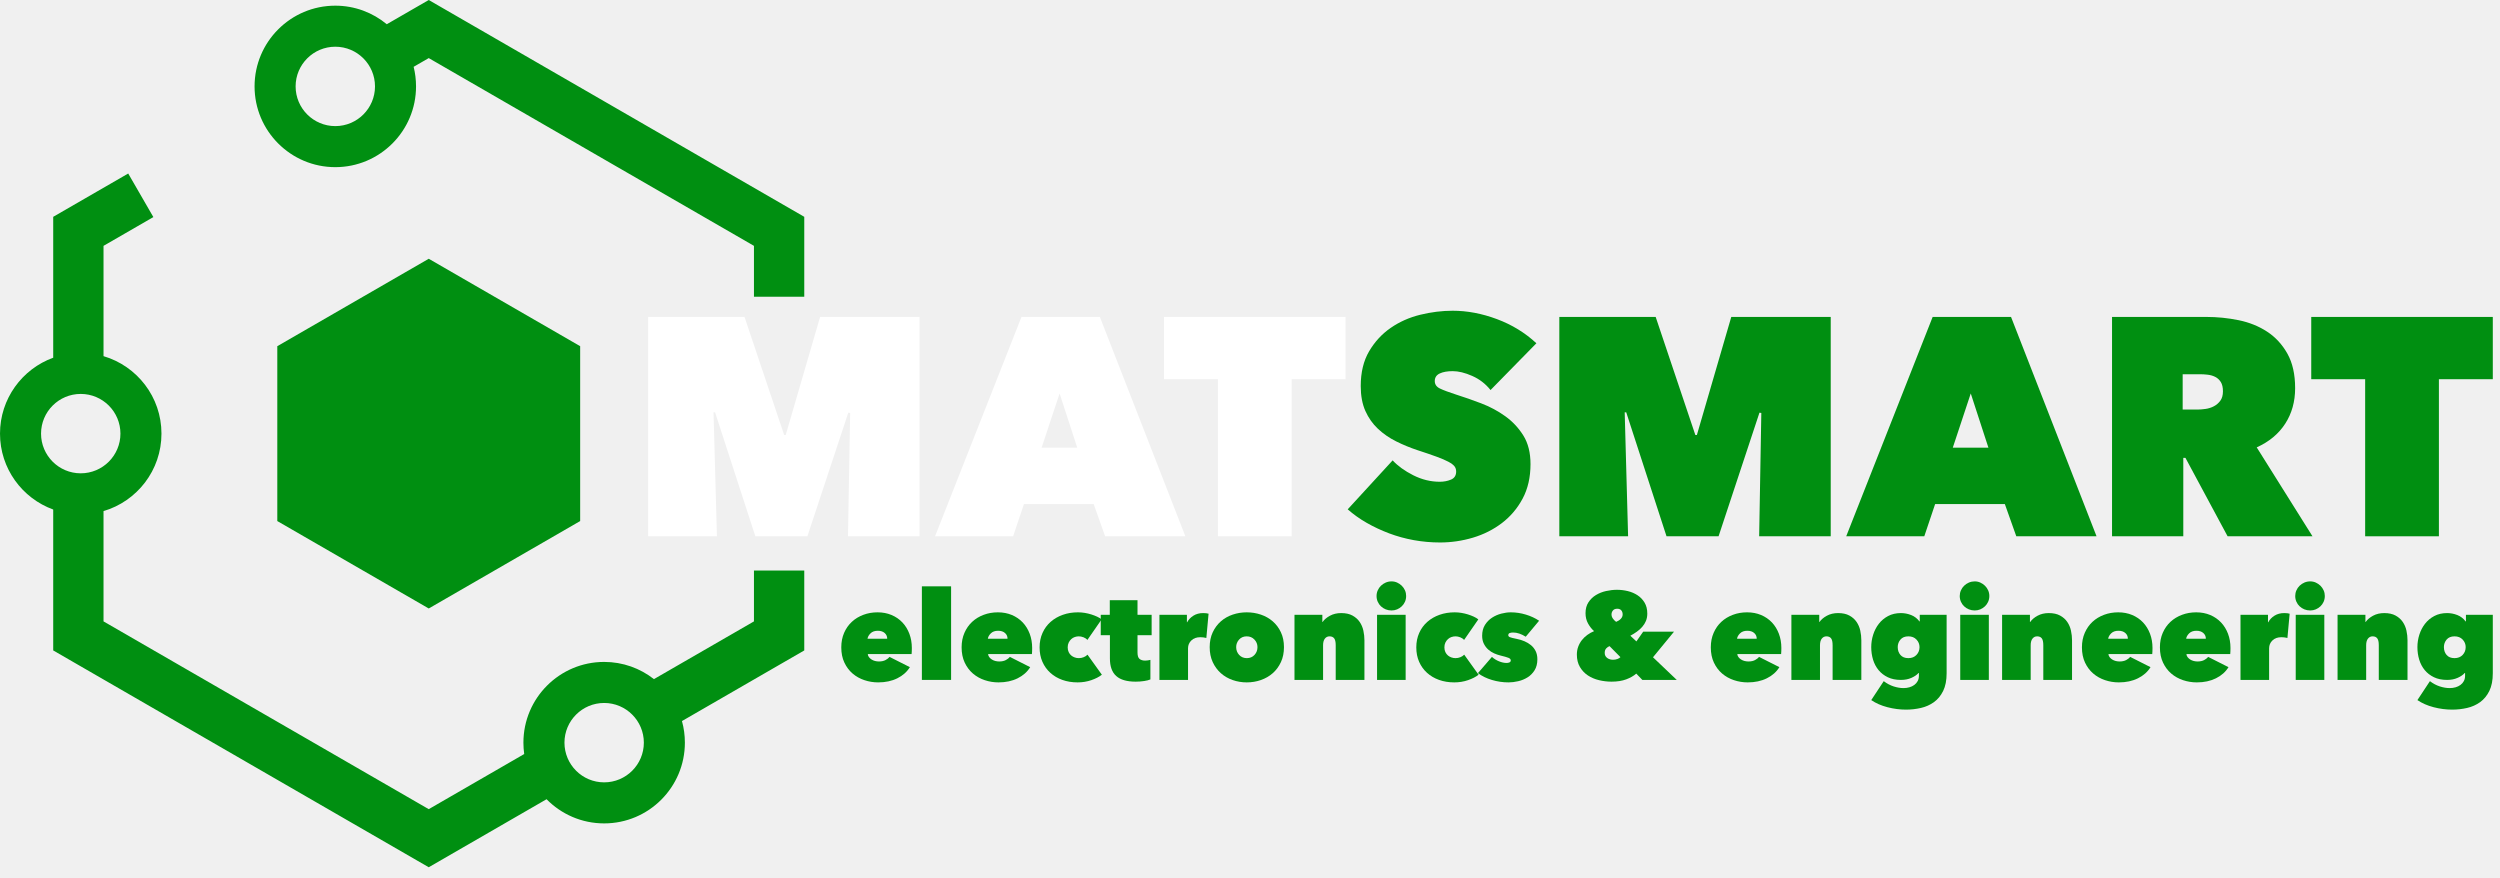
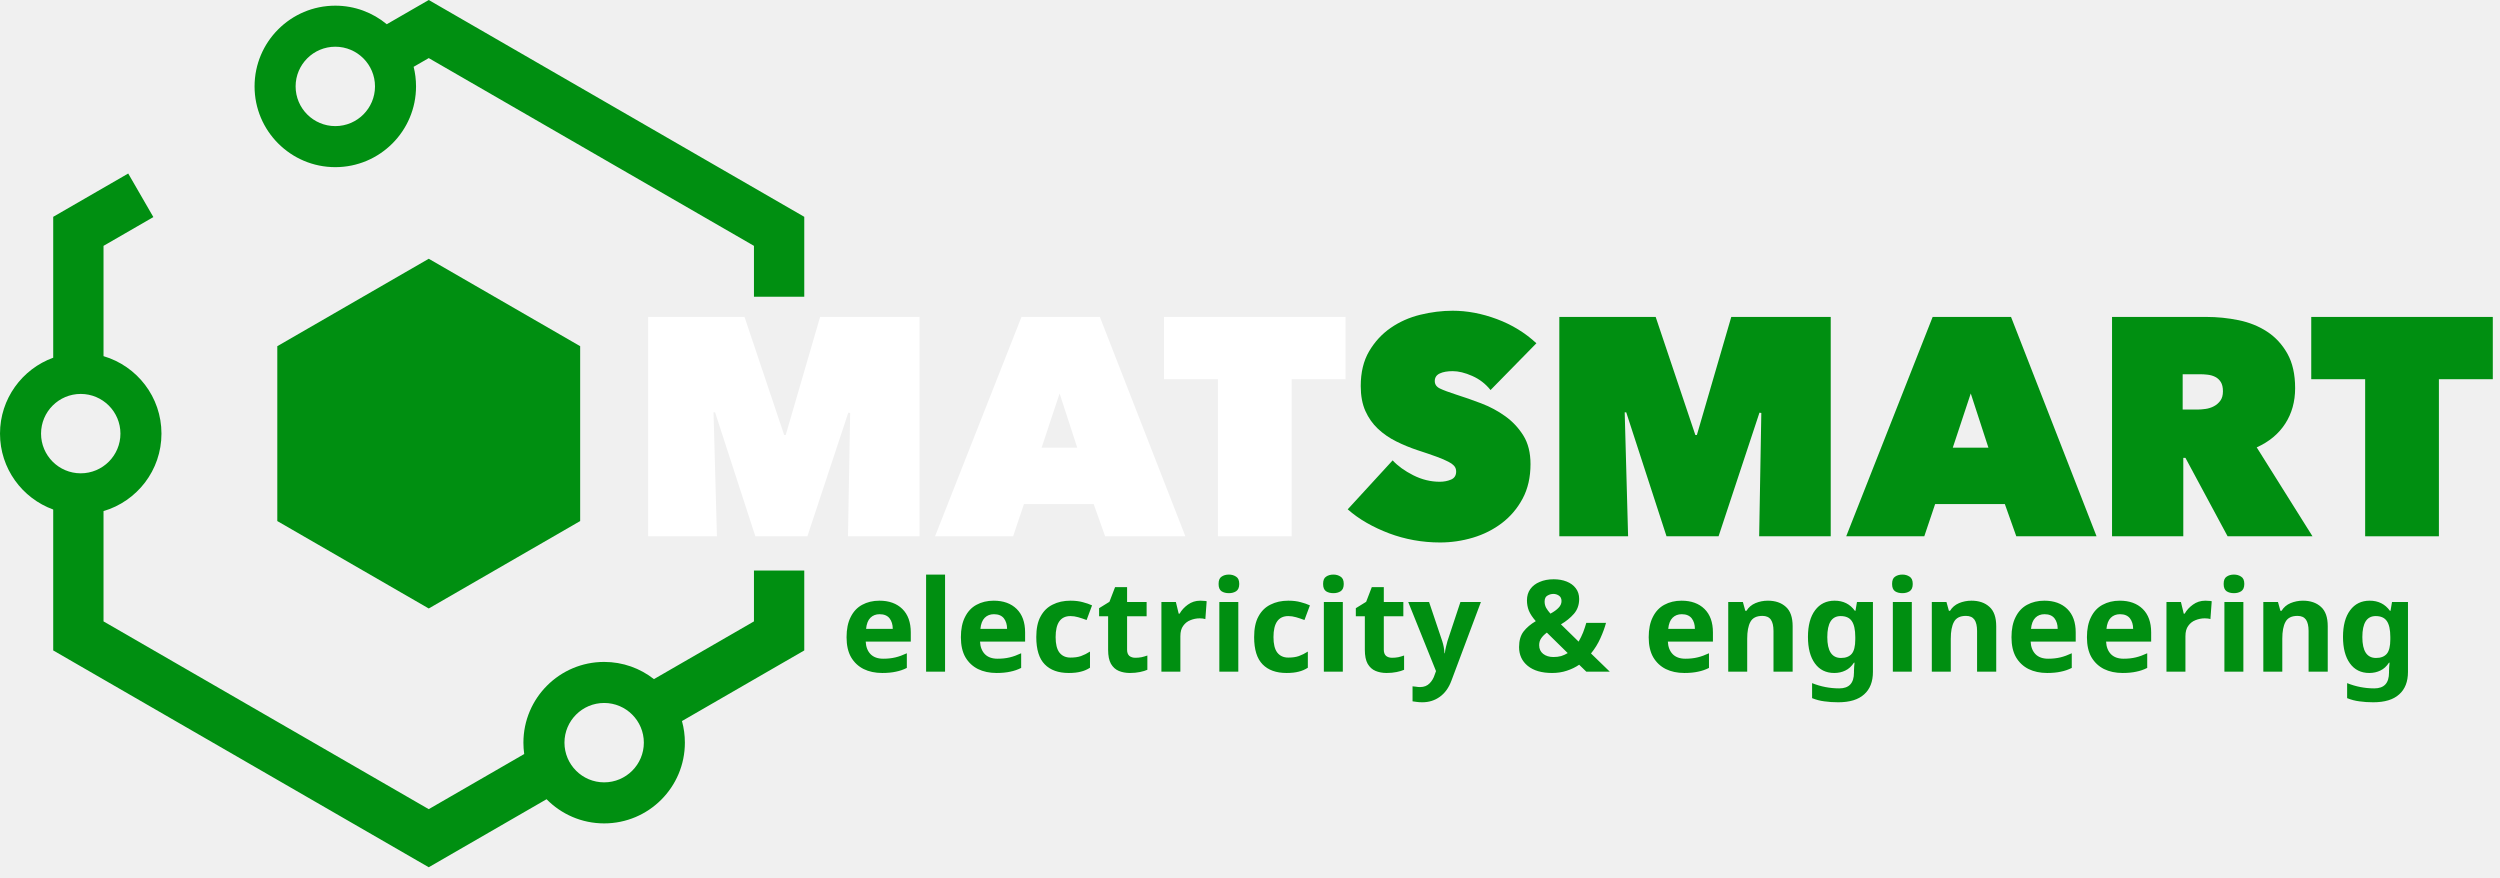
<svg xmlns="http://www.w3.org/2000/svg" width="100%" height="100%" viewBox="0 0 208 73" version="1.1" xml:space="preserve" style="fill-rule:evenodd;clip-rule:evenodd;stroke-linejoin:round;stroke-miterlimit:2;">
+   <text x="69.949px" y="55.883px" style="font-family:'AvenirNext-Heavy', 'Avenir Next', sans-serif;font-weight:900;font-size:10.617px;fill:#008f11;">electricity &amp; engineering</text>
  <g>
-     <path d="M73.816,53.14c-0,-0.193 -0.071,-0.351 -0.211,-0.474c-0.141,-0.124 -0.332,-0.186 -0.572,-0.186c-0.261,0 -0.464,0.073 -0.608,0.217c-0.144,0.144 -0.226,0.292 -0.247,0.443l1.638,-0Zm2.049,0.772c0,0.089 -0.001,0.18 -0.005,0.273c-0.003,0.093 -0.008,0.17 -0.015,0.232l-3.646,-0c0.007,0.096 0.039,0.182 0.098,0.257c0.058,0.076 0.13,0.141 0.216,0.196c0.086,0.055 0.182,0.096 0.288,0.124c0.107,0.027 0.215,0.041 0.325,0.041c0.219,-0 0.403,-0.04 0.551,-0.119c0.147,-0.079 0.259,-0.166 0.334,-0.262l1.69,0.854c-0.241,0.392 -0.589,0.701 -1.046,0.927c-0.456,0.227 -0.987,0.34 -1.591,0.34c-0.392,0 -0.773,-0.061 -1.143,-0.185c-0.371,-0.124 -0.699,-0.307 -0.984,-0.551c-0.285,-0.244 -0.513,-0.548 -0.685,-0.912c-0.172,-0.364 -0.257,-0.786 -0.257,-1.266c-0,-0.447 0.079,-0.85 0.236,-1.211c0.158,-0.36 0.373,-0.666 0.644,-0.916c0.271,-0.251 0.591,-0.445 0.958,-0.582c0.367,-0.138 0.76,-0.206 1.179,-0.206c0.426,-0 0.814,0.074 1.164,0.221c0.35,0.148 0.651,0.354 0.901,0.618c0.251,0.265 0.445,0.579 0.582,0.943c0.138,0.364 0.206,0.758 0.206,1.184Z" style="fill:#008f11;fill-rule:nonzero;" />
-     <rect x="76.7" y="48.783" width="2.431" height="7.786" style="fill:#008f11;fill-rule:nonzero;" />
-     <path d="M83.827,53.14c-0,-0.193 -0.07,-0.351 -0.211,-0.474c-0.141,-0.124 -0.332,-0.186 -0.572,-0.186c-0.261,0 -0.463,0.073 -0.608,0.217c-0.144,0.144 -0.226,0.292 -0.247,0.443l1.638,-0Zm2.049,0.772c0,0.089 -0.001,0.18 -0.005,0.273c-0.003,0.093 -0.008,0.17 -0.015,0.232l-3.646,-0c0.007,0.096 0.039,0.182 0.098,0.257c0.058,0.076 0.13,0.141 0.216,0.196c0.086,0.055 0.182,0.096 0.288,0.124c0.107,0.027 0.215,0.041 0.325,0.041c0.22,-0 0.403,-0.04 0.551,-0.119c0.147,-0.079 0.259,-0.166 0.335,-0.262l1.689,0.854c-0.241,0.392 -0.589,0.701 -1.046,0.927c-0.456,0.227 -0.987,0.34 -1.591,0.34c-0.391,0 -0.772,-0.061 -1.143,-0.185c-0.371,-0.124 -0.699,-0.307 -0.984,-0.551c-0.285,-0.244 -0.513,-0.548 -0.685,-0.912c-0.171,-0.364 -0.257,-0.786 -0.257,-1.266c-0,-0.447 0.079,-0.85 0.237,-1.211c0.158,-0.36 0.372,-0.666 0.643,-0.916c0.272,-0.251 0.591,-0.445 0.958,-0.582c0.368,-0.138 0.761,-0.206 1.18,-0.206c0.425,-0 0.813,0.074 1.163,0.221c0.351,0.148 0.651,0.354 0.902,0.618c0.25,0.265 0.444,0.579 0.582,0.943c0.137,0.364 0.205,0.758 0.205,1.184Z" style="fill:#008f11;fill-rule:nonzero;" />
-     <path d="M89.656,56.775c-0.46,0 -0.882,-0.068 -1.266,-0.206c-0.385,-0.137 -0.718,-0.333 -0.999,-0.587c-0.282,-0.254 -0.502,-0.559 -0.66,-0.916c-0.158,-0.357 -0.237,-0.759 -0.237,-1.205c0,-0.44 0.081,-0.84 0.243,-1.2c0.161,-0.361 0.386,-0.668 0.674,-0.922c0.289,-0.254 0.627,-0.45 1.015,-0.587c0.388,-0.138 0.808,-0.206 1.261,-0.206c0.186,-0 0.373,0.015 0.562,0.046c0.188,0.031 0.37,0.074 0.546,0.129c0.175,0.055 0.336,0.117 0.484,0.185c0.147,0.069 0.273,0.144 0.376,0.227l-1.185,1.71c-0.082,-0.097 -0.19,-0.17 -0.324,-0.222c-0.134,-0.051 -0.263,-0.077 -0.387,-0.077c-0.116,-0 -0.23,0.019 -0.339,0.057c-0.11,0.037 -0.208,0.096 -0.294,0.175c-0.086,0.079 -0.156,0.175 -0.211,0.288c-0.055,0.113 -0.083,0.246 -0.083,0.397c0,0.151 0.028,0.283 0.083,0.396c0.055,0.113 0.125,0.206 0.211,0.278c0.086,0.072 0.184,0.127 0.294,0.165c0.109,0.038 0.223,0.057 0.339,0.057c0.138,-0 0.272,-0.026 0.402,-0.078c0.131,-0.051 0.237,-0.122 0.319,-0.211l1.195,1.669c-0.226,0.178 -0.52,0.329 -0.88,0.453c-0.361,0.124 -0.74,0.185 -1.139,0.185Z" style="fill:#008f11;fill-rule:nonzero;" />
-     <path d="M94.487,56.714c-0.728,-0 -1.267,-0.157 -1.617,-0.469c-0.35,-0.313 -0.525,-0.798 -0.525,-1.457l-0,-1.937l-0.763,0l0,-1.699l0.752,-0l0,-1.216l2.307,0l0,1.216l1.175,-0l-0,1.699l-1.175,0l0,1.442c0,0.261 0.057,0.438 0.17,0.531c0.114,0.092 0.27,0.139 0.469,0.139c0.076,-0 0.154,-0.007 0.237,-0.021c0.082,-0.014 0.148,-0.027 0.196,-0.041l-0,1.627c-0.124,0.055 -0.297,0.1 -0.521,0.134c-0.223,0.034 -0.458,0.052 -0.705,0.052Z" style="fill:#008f11;fill-rule:nonzero;" />
-     <path d="M96.464,51.152l2.287,-0l-0,0.618l0.021,-0c0.116,-0.22 0.29,-0.402 0.52,-0.546c0.23,-0.144 0.499,-0.216 0.808,-0.216c0.186,-0 0.337,0.017 0.453,0.051l-0.185,2.019c-0.076,-0.021 -0.16,-0.036 -0.252,-0.047c-0.093,-0.01 -0.177,-0.015 -0.253,-0.015c-0.309,-0 -0.556,0.089 -0.741,0.268c-0.186,0.178 -0.278,0.398 -0.278,0.659l-0,2.626l-2.38,0l0,-5.417Z" style="fill:#008f11;fill-rule:nonzero;" />
-     <path d="M106.826,53.84c-0,0.467 -0.084,0.882 -0.253,1.246c-0.168,0.364 -0.394,0.671 -0.679,0.922c-0.285,0.251 -0.615,0.441 -0.989,0.572c-0.374,0.13 -0.767,0.195 -1.179,0.195c-0.405,0 -0.795,-0.065 -1.169,-0.195c-0.375,-0.131 -0.702,-0.321 -0.984,-0.572c-0.281,-0.251 -0.506,-0.558 -0.675,-0.922c-0.168,-0.364 -0.252,-0.779 -0.252,-1.246c0,-0.46 0.084,-0.87 0.252,-1.231c0.169,-0.36 0.394,-0.664 0.675,-0.911c0.282,-0.248 0.609,-0.435 0.984,-0.562c0.374,-0.127 0.764,-0.19 1.169,-0.19c0.412,-0 0.805,0.063 1.179,0.19c0.374,0.127 0.704,0.314 0.989,0.562c0.285,0.247 0.511,0.551 0.679,0.911c0.169,0.361 0.253,0.771 0.253,1.231Zm-3.1,-0.896c-0.261,-0 -0.472,0.089 -0.634,0.268c-0.161,0.178 -0.242,0.388 -0.242,0.628c0,0.254 0.083,0.47 0.247,0.649c0.165,0.178 0.378,0.268 0.639,0.268c0.261,-0 0.474,-0.09 0.639,-0.268c0.164,-0.179 0.247,-0.395 0.247,-0.649c-0,-0.24 -0.084,-0.45 -0.253,-0.628c-0.168,-0.179 -0.382,-0.268 -0.643,-0.268Z" style="fill:#008f11;fill-rule:nonzero;" />
-     <path d="M107.701,51.152l2.318,-0l-0,0.597l0.02,0c0.138,-0.199 0.342,-0.372 0.613,-0.52c0.271,-0.148 0.582,-0.221 0.932,-0.221c0.378,-0 0.692,0.068 0.943,0.206c0.25,0.137 0.449,0.314 0.597,0.53c0.148,0.216 0.251,0.458 0.309,0.726c0.058,0.268 0.088,0.536 0.088,0.803l-0,3.296l-2.39,0l0,-2.884c0,-0.274 -0.043,-0.466 -0.129,-0.576c-0.086,-0.11 -0.214,-0.165 -0.386,-0.165c-0.158,-0 -0.287,0.063 -0.386,0.19c-0.1,0.127 -0.15,0.311 -0.15,0.551l0,2.884l-2.379,0l0,-5.417Z" style="fill:#008f11;fill-rule:nonzero;" />
-     <path d="M114.571,51.152l2.379,-0l0,5.417l-2.379,0l0,-5.417Zm-0.041,-1.566c-0,-0.165 0.032,-0.321 0.098,-0.468c0.065,-0.148 0.154,-0.277 0.268,-0.387c0.113,-0.109 0.245,-0.197 0.396,-0.262c0.151,-0.065 0.312,-0.098 0.484,-0.098c0.165,-0 0.319,0.033 0.464,0.098c0.144,0.065 0.273,0.153 0.386,0.262c0.113,0.11 0.202,0.239 0.268,0.387c0.065,0.147 0.097,0.303 0.097,0.468c0,0.172 -0.032,0.332 -0.097,0.479c-0.066,0.148 -0.155,0.275 -0.268,0.381c-0.113,0.107 -0.242,0.191 -0.386,0.253c-0.145,0.061 -0.299,0.092 -0.464,0.092c-0.172,0 -0.333,-0.031 -0.484,-0.092c-0.151,-0.062 -0.283,-0.146 -0.396,-0.253c-0.114,-0.106 -0.203,-0.233 -0.268,-0.381c-0.066,-0.147 -0.098,-0.307 -0.098,-0.479Z" style="fill:#008f11;fill-rule:nonzero;" />
-     <path d="M120.998,56.775c-0.46,0 -0.882,-0.068 -1.267,-0.206c-0.384,-0.137 -0.717,-0.333 -0.999,-0.587c-0.281,-0.254 -0.501,-0.559 -0.659,-0.916c-0.158,-0.357 -0.237,-0.759 -0.237,-1.205c0,-0.44 0.081,-0.84 0.242,-1.2c0.161,-0.361 0.386,-0.668 0.675,-0.922c0.288,-0.254 0.626,-0.45 1.014,-0.587c0.388,-0.138 0.809,-0.206 1.262,-0.206c0.185,-0 0.372,0.015 0.561,0.046c0.189,0.031 0.371,0.074 0.546,0.129c0.175,0.055 0.337,0.117 0.484,0.185c0.148,0.069 0.273,0.144 0.376,0.227l-1.184,1.71c-0.083,-0.097 -0.191,-0.17 -0.325,-0.222c-0.134,-0.051 -0.262,-0.077 -0.386,-0.077c-0.117,-0 -0.23,0.019 -0.34,0.057c-0.11,0.037 -0.208,0.096 -0.293,0.175c-0.086,0.079 -0.157,0.175 -0.212,0.288c-0.055,0.113 -0.082,0.246 -0.082,0.397c0,0.151 0.027,0.283 0.082,0.396c0.055,0.113 0.126,0.206 0.212,0.278c0.085,0.072 0.183,0.127 0.293,0.165c0.11,0.038 0.223,0.057 0.34,0.057c0.137,-0 0.271,-0.026 0.402,-0.078c0.13,-0.051 0.237,-0.122 0.319,-0.211l1.195,1.669c-0.227,0.178 -0.52,0.329 -0.881,0.453c-0.36,0.124 -0.74,0.185 -1.138,0.185Z" style="fill:#008f11;fill-rule:nonzero;" />
-     <path d="M127.909,54.849c-0,0.364 -0.077,0.67 -0.232,0.917c-0.154,0.247 -0.35,0.445 -0.587,0.592c-0.237,0.148 -0.496,0.254 -0.777,0.319c-0.282,0.066 -0.55,0.098 -0.804,0.098c-0.467,0 -0.925,-0.067 -1.375,-0.201c-0.45,-0.133 -0.839,-0.324 -1.169,-0.571l1.164,-1.349c0.165,0.151 0.359,0.273 0.582,0.365c0.223,0.093 0.438,0.139 0.644,0.139c0.082,0 0.159,-0.015 0.231,-0.046c0.073,-0.031 0.109,-0.088 0.109,-0.17c-0,-0.089 -0.064,-0.16 -0.191,-0.211c-0.127,-0.052 -0.348,-0.115 -0.664,-0.191c-0.172,-0.041 -0.347,-0.101 -0.526,-0.18c-0.178,-0.079 -0.341,-0.184 -0.489,-0.314c-0.147,-0.131 -0.269,-0.29 -0.365,-0.479c-0.097,-0.189 -0.145,-0.414 -0.145,-0.675c0,-0.35 0.078,-0.648 0.232,-0.896c0.155,-0.247 0.35,-0.448 0.587,-0.602c0.237,-0.155 0.495,-0.268 0.773,-0.34c0.278,-0.072 0.54,-0.108 0.788,-0.108c0.418,-0 0.834,0.062 1.246,0.185c0.412,0.124 0.783,0.295 1.112,0.515l-1.112,1.329c-0.172,-0.11 -0.347,-0.196 -0.525,-0.258c-0.179,-0.061 -0.354,-0.092 -0.526,-0.092c-0.116,-0 -0.213,0.015 -0.288,0.046c-0.076,0.031 -0.113,0.091 -0.113,0.18c-0,0.069 0.043,0.122 0.128,0.16c0.086,0.038 0.284,0.087 0.593,0.149c0.212,0.041 0.42,0.105 0.623,0.191c0.202,0.086 0.384,0.195 0.546,0.329c0.161,0.134 0.29,0.297 0.386,0.49c0.096,0.192 0.144,0.418 0.144,0.679Z" style="fill:#008f11;fill-rule:nonzero;" />
-     <path d="M136.138,56.044c-0.219,0.192 -0.499,0.352 -0.839,0.479c-0.34,0.127 -0.747,0.191 -1.221,0.191c-0.35,-0 -0.697,-0.042 -1.04,-0.124c-0.343,-0.082 -0.65,-0.213 -0.922,-0.391c-0.271,-0.179 -0.492,-0.412 -0.664,-0.701c-0.172,-0.288 -0.257,-0.635 -0.257,-1.04c-0,-0.234 0.037,-0.452 0.113,-0.654c0.075,-0.203 0.177,-0.385 0.304,-0.546c0.127,-0.161 0.278,-0.306 0.453,-0.433c0.175,-0.127 0.362,-0.231 0.561,-0.314c-0.199,-0.178 -0.367,-0.393 -0.504,-0.643c-0.138,-0.251 -0.206,-0.534 -0.206,-0.85c-0,-0.357 0.08,-0.659 0.242,-0.906c0.161,-0.248 0.369,-0.449 0.623,-0.603c0.254,-0.154 0.535,-0.266 0.844,-0.335c0.309,-0.068 0.611,-0.103 0.907,-0.103c0.302,0 0.602,0.036 0.901,0.108c0.299,0.073 0.568,0.188 0.808,0.345c0.241,0.158 0.436,0.363 0.587,0.613c0.151,0.251 0.227,0.555 0.227,0.912c0,0.226 -0.038,0.431 -0.113,0.613c-0.076,0.182 -0.179,0.346 -0.309,0.494c-0.131,0.148 -0.28,0.282 -0.448,0.402c-0.169,0.12 -0.349,0.231 -0.541,0.334l0.505,0.474l0.566,-0.813l2.565,-0l-1.751,2.132l1.977,1.884l-2.863,0l-0.505,-0.525Zm-1.586,-5.397c-0.158,0 -0.276,0.048 -0.355,0.144c-0.079,0.096 -0.119,0.206 -0.119,0.33c0,0.117 0.035,0.226 0.103,0.329c0.069,0.103 0.162,0.2 0.279,0.289c0.157,-0.062 0.288,-0.146 0.391,-0.252c0.103,-0.107 0.154,-0.229 0.154,-0.366c0,-0.137 -0.037,-0.251 -0.113,-0.34c-0.075,-0.089 -0.189,-0.134 -0.34,-0.134Zm-0.638,3.111c-0.096,0.034 -0.187,0.096 -0.273,0.185c-0.086,0.089 -0.129,0.216 -0.129,0.381c-0,0.103 0.021,0.189 0.062,0.258c0.041,0.068 0.096,0.127 0.165,0.175c0.068,0.048 0.144,0.082 0.226,0.103c0.083,0.02 0.161,0.031 0.237,0.031c0.13,-0 0.252,-0.021 0.366,-0.062c0.113,-0.041 0.197,-0.093 0.252,-0.155l-0.906,-0.916Z" style="fill:#008f11;fill-rule:nonzero;" />
-     <path d="M146.16,53.14c-0,-0.193 -0.071,-0.351 -0.211,-0.474c-0.141,-0.124 -0.332,-0.186 -0.572,-0.186c-0.261,0 -0.463,0.073 -0.608,0.217c-0.144,0.144 -0.226,0.292 -0.247,0.443l1.638,-0Zm2.049,0.772c0,0.089 -0.001,0.18 -0.005,0.273c-0.003,0.093 -0.008,0.17 -0.015,0.232l-3.646,-0c0.007,0.096 0.039,0.182 0.098,0.257c0.058,0.076 0.13,0.141 0.216,0.196c0.086,0.055 0.182,0.096 0.288,0.124c0.107,0.027 0.215,0.041 0.325,0.041c0.219,-0 0.403,-0.04 0.551,-0.119c0.147,-0.079 0.259,-0.166 0.335,-0.262l1.689,0.854c-0.241,0.392 -0.589,0.701 -1.046,0.927c-0.456,0.227 -0.987,0.34 -1.591,0.34c-0.391,0 -0.773,-0.061 -1.143,-0.185c-0.371,-0.124 -0.699,-0.307 -0.984,-0.551c-0.285,-0.244 -0.513,-0.548 -0.685,-0.912c-0.171,-0.364 -0.257,-0.786 -0.257,-1.266c-0,-0.447 0.079,-0.85 0.237,-1.211c0.157,-0.36 0.372,-0.666 0.643,-0.916c0.272,-0.251 0.591,-0.445 0.958,-0.582c0.367,-0.138 0.761,-0.206 1.179,-0.206c0.426,-0 0.814,0.074 1.164,0.221c0.35,0.148 0.651,0.354 0.902,0.618c0.25,0.265 0.444,0.579 0.581,0.943c0.138,0.364 0.206,0.758 0.206,1.184Z" style="fill:#008f11;fill-rule:nonzero;" />
-     <path d="M149.044,51.152l2.317,-0l0,0.597l0.021,0c0.137,-0.199 0.341,-0.372 0.613,-0.52c0.271,-0.148 0.581,-0.221 0.932,-0.221c0.377,-0 0.691,0.068 0.942,0.206c0.251,0.137 0.45,0.314 0.597,0.53c0.148,0.216 0.251,0.458 0.309,0.726c0.059,0.268 0.088,0.536 0.088,0.803l-0,3.296l-2.39,0l0,-2.884c0,-0.274 -0.042,-0.466 -0.128,-0.576c-0.086,-0.11 -0.215,-0.165 -0.387,-0.165c-0.157,-0 -0.286,0.063 -0.386,0.19c-0.099,0.127 -0.149,0.311 -0.149,0.551l-0,2.884l-2.379,0l-0,-5.417Z" style="fill:#008f11;fill-rule:nonzero;" />
-     <path d="M155.687,53.84c-0,-0.35 0.053,-0.694 0.16,-1.03c0.106,-0.336 0.262,-0.639 0.468,-0.906c0.206,-0.268 0.464,-0.484 0.773,-0.649c0.309,-0.165 0.666,-0.247 1.071,-0.247c0.288,-0 0.571,0.055 0.85,0.164c0.278,0.11 0.506,0.285 0.684,0.526l0.031,-0l0,-0.546l2.235,-0l0,4.861c0,0.591 -0.096,1.082 -0.288,1.473c-0.192,0.391 -0.448,0.702 -0.767,0.932c-0.32,0.23 -0.682,0.392 -1.087,0.484c-0.405,0.093 -0.817,0.139 -1.236,0.139c-0.515,0 -1.03,-0.067 -1.545,-0.201c-0.515,-0.133 -0.965,-0.331 -1.349,-0.592l1.04,-1.576c0.261,0.199 0.536,0.345 0.824,0.438c0.289,0.093 0.563,0.139 0.824,0.139c0.172,0 0.335,-0.022 0.489,-0.067c0.155,-0.044 0.29,-0.11 0.407,-0.196c0.117,-0.085 0.21,-0.192 0.278,-0.319c0.069,-0.127 0.103,-0.273 0.103,-0.438l0,-0.236l-0.031,-0c-0.13,0.151 -0.324,0.285 -0.582,0.401c-0.257,0.117 -0.551,0.175 -0.88,0.175c-0.419,0 -0.783,-0.073 -1.092,-0.221c-0.309,-0.148 -0.566,-0.347 -0.772,-0.597c-0.206,-0.251 -0.359,-0.541 -0.459,-0.871c-0.099,-0.329 -0.149,-0.676 -0.149,-1.04Zm2.204,-0c0,0.261 0.076,0.479 0.227,0.654c0.151,0.175 0.37,0.263 0.659,0.263c0.281,-0 0.506,-0.09 0.674,-0.268c0.169,-0.179 0.253,-0.395 0.253,-0.649c-0,-0.24 -0.084,-0.45 -0.253,-0.628c-0.168,-0.179 -0.393,-0.268 -0.674,-0.268c-0.289,-0 -0.508,0.089 -0.659,0.268c-0.151,0.178 -0.227,0.388 -0.227,0.628Z" style="fill:#008f11;fill-rule:nonzero;" />
-     <path d="M163.092,51.152l2.379,-0l0,5.417l-2.379,0l0,-5.417Zm-0.041,-1.566c0,-0.165 0.033,-0.321 0.098,-0.468c0.065,-0.148 0.154,-0.277 0.268,-0.387c0.113,-0.109 0.245,-0.197 0.396,-0.262c0.151,-0.065 0.313,-0.098 0.484,-0.098c0.165,-0 0.32,0.033 0.464,0.098c0.144,0.065 0.273,0.153 0.386,0.262c0.113,0.11 0.203,0.239 0.268,0.387c0.065,0.147 0.098,0.303 0.098,0.468c-0,0.172 -0.033,0.332 -0.098,0.479c-0.065,0.148 -0.155,0.275 -0.268,0.381c-0.113,0.107 -0.242,0.191 -0.386,0.253c-0.144,0.061 -0.299,0.092 -0.464,0.092c-0.171,0 -0.333,-0.031 -0.484,-0.092c-0.151,-0.062 -0.283,-0.146 -0.396,-0.253c-0.114,-0.106 -0.203,-0.233 -0.268,-0.381c-0.065,-0.147 -0.098,-0.307 -0.098,-0.479Z" style="fill:#008f11;fill-rule:nonzero;" />
-     <path d="M166.574,51.152l2.317,-0l-0,0.597l0.021,0c0.137,-0.199 0.341,-0.372 0.612,-0.52c0.272,-0.148 0.582,-0.221 0.932,-0.221c0.378,-0 0.692,0.068 0.943,0.206c0.251,0.137 0.45,0.314 0.597,0.53c0.148,0.216 0.251,0.458 0.309,0.726c0.059,0.268 0.088,0.536 0.088,0.803l-0,3.296l-2.39,0l0,-2.884c0,-0.274 -0.043,-0.466 -0.128,-0.576c-0.086,-0.11 -0.215,-0.165 -0.387,-0.165c-0.158,-0 -0.286,0.063 -0.386,0.19c-0.099,0.127 -0.149,0.311 -0.149,0.551l-0,2.884l-2.379,0l-0,-5.417Z" style="fill:#008f11;fill-rule:nonzero;" />
-     <path d="M177.038,53.14c-0,-0.193 -0.07,-0.351 -0.211,-0.474c-0.141,-0.124 -0.332,-0.186 -0.572,-0.186c-0.261,0 -0.463,0.073 -0.608,0.217c-0.144,0.144 -0.226,0.292 -0.247,0.443l1.638,-0Zm2.05,0.772c-0,0.089 -0.002,0.18 -0.006,0.273c-0.003,0.093 -0.008,0.17 -0.015,0.232l-3.646,-0c0.007,0.096 0.039,0.182 0.098,0.257c0.058,0.076 0.13,0.141 0.216,0.196c0.086,0.055 0.182,0.096 0.288,0.124c0.107,0.027 0.215,0.041 0.325,0.041c0.22,-0 0.403,-0.04 0.551,-0.119c0.147,-0.079 0.259,-0.166 0.335,-0.262l1.689,0.854c-0.241,0.392 -0.589,0.701 -1.046,0.927c-0.456,0.227 -0.987,0.34 -1.591,0.34c-0.391,0 -0.772,-0.061 -1.143,-0.185c-0.371,-0.124 -0.699,-0.307 -0.984,-0.551c-0.285,-0.244 -0.513,-0.548 -0.685,-0.912c-0.171,-0.364 -0.257,-0.786 -0.257,-1.266c-0,-0.447 0.079,-0.85 0.237,-1.211c0.158,-0.36 0.372,-0.666 0.643,-0.916c0.272,-0.251 0.591,-0.445 0.958,-0.582c0.368,-0.138 0.761,-0.206 1.18,-0.206c0.425,-0 0.813,0.074 1.163,0.221c0.351,0.148 0.651,0.354 0.902,0.618c0.25,0.265 0.444,0.579 0.582,0.943c0.137,0.364 0.206,0.758 0.206,1.184Z" style="fill:#008f11;fill-rule:nonzero;" />
-     <path d="M183.527,53.14c-0,-0.193 -0.071,-0.351 -0.212,-0.474c-0.14,-0.124 -0.331,-0.186 -0.571,-0.186c-0.261,0 -0.464,0.073 -0.608,0.217c-0.144,0.144 -0.226,0.292 -0.247,0.443l1.638,-0Zm2.049,0.772c0,0.089 -0.001,0.18 -0.005,0.273c-0.003,0.093 -0.009,0.17 -0.015,0.232l-3.646,-0c0.006,0.096 0.039,0.182 0.097,0.257c0.059,0.076 0.131,0.141 0.217,0.196c0.086,0.055 0.182,0.096 0.288,0.124c0.107,0.027 0.215,0.041 0.325,0.041c0.219,-0 0.403,-0.04 0.551,-0.119c0.147,-0.079 0.259,-0.166 0.334,-0.262l1.689,0.854c-0.24,0.392 -0.588,0.701 -1.045,0.927c-0.457,0.227 -0.987,0.34 -1.591,0.34c-0.392,0 -0.773,-0.061 -1.144,-0.185c-0.37,-0.124 -0.698,-0.307 -0.983,-0.551c-0.285,-0.244 -0.513,-0.548 -0.685,-0.912c-0.172,-0.364 -0.258,-0.786 -0.258,-1.266c0,-0.447 0.079,-0.85 0.237,-1.211c0.158,-0.36 0.373,-0.666 0.644,-0.916c0.271,-0.251 0.591,-0.445 0.958,-0.582c0.367,-0.138 0.76,-0.206 1.179,-0.206c0.426,-0 0.814,0.074 1.164,0.221c0.35,0.148 0.651,0.354 0.901,0.618c0.251,0.265 0.445,0.579 0.582,0.943c0.138,0.364 0.206,0.758 0.206,1.184Z" style="fill:#008f11;fill-rule:nonzero;" />
-     <path d="M186.41,51.152l2.287,-0l-0,0.618l0.021,-0c0.116,-0.22 0.29,-0.402 0.52,-0.546c0.23,-0.144 0.499,-0.216 0.808,-0.216c0.186,-0 0.337,0.017 0.453,0.051l-0.185,2.019c-0.076,-0.021 -0.16,-0.036 -0.252,-0.047c-0.093,-0.01 -0.177,-0.015 -0.253,-0.015c-0.309,-0 -0.556,0.089 -0.741,0.268c-0.186,0.178 -0.278,0.398 -0.278,0.659l-0,2.626l-2.38,0l0,-5.417Z" style="fill:#008f11;fill-rule:nonzero;" />
-     <path d="M191.004,51.152l2.379,-0l0,5.417l-2.379,0l0,-5.417Zm-0.041,-1.566c-0,-0.165 0.033,-0.321 0.098,-0.468c0.065,-0.148 0.154,-0.277 0.268,-0.387c0.113,-0.109 0.245,-0.197 0.396,-0.262c0.151,-0.065 0.312,-0.098 0.484,-0.098c0.165,-0 0.319,0.033 0.464,0.098c0.144,0.065 0.273,0.153 0.386,0.262c0.113,0.11 0.202,0.239 0.268,0.387c0.065,0.147 0.097,0.303 0.097,0.468c0,0.172 -0.032,0.332 -0.097,0.479c-0.066,0.148 -0.155,0.275 -0.268,0.381c-0.113,0.107 -0.242,0.191 -0.386,0.253c-0.145,0.061 -0.299,0.092 -0.464,0.092c-0.172,0 -0.333,-0.031 -0.484,-0.092c-0.151,-0.062 -0.283,-0.146 -0.396,-0.253c-0.114,-0.106 -0.203,-0.233 -0.268,-0.381c-0.065,-0.147 -0.098,-0.307 -0.098,-0.479Z" style="fill:#008f11;fill-rule:nonzero;" />
-     <path d="M194.485,51.152l2.318,-0l-0,0.597l0.02,0c0.138,-0.199 0.342,-0.372 0.613,-0.52c0.271,-0.148 0.582,-0.221 0.932,-0.221c0.378,-0 0.692,0.068 0.943,0.206c0.25,0.137 0.449,0.314 0.597,0.53c0.148,0.216 0.251,0.458 0.309,0.726c0.058,0.268 0.088,0.536 0.088,0.803l-0,3.296l-2.39,0l0,-2.884c0,-0.274 -0.043,-0.466 -0.129,-0.576c-0.085,-0.11 -0.214,-0.165 -0.386,-0.165c-0.158,-0 -0.287,0.063 -0.386,0.19c-0.1,0.127 -0.149,0.311 -0.149,0.551l-0,2.884l-2.38,0l0,-5.417Z" style="fill:#008f11;fill-rule:nonzero;" />
-     <path d="M201.129,53.84c-0,-0.35 0.053,-0.694 0.159,-1.03c0.107,-0.336 0.263,-0.639 0.469,-0.906c0.206,-0.268 0.463,-0.484 0.772,-0.649c0.309,-0.165 0.666,-0.247 1.071,-0.247c0.289,-0 0.572,0.055 0.85,0.164c0.278,0.11 0.507,0.285 0.685,0.526l0.031,-0l-0,-0.546l2.235,-0l-0,4.861c-0,0.591 -0.096,1.082 -0.288,1.473c-0.193,0.391 -0.448,0.702 -0.768,0.932c-0.319,0.23 -0.681,0.392 -1.086,0.484c-0.405,0.093 -0.817,0.139 -1.236,0.139c-0.515,0 -1.03,-0.067 -1.545,-0.201c-0.515,-0.133 -0.965,-0.331 -1.349,-0.592l1.04,-1.576c0.261,0.199 0.535,0.345 0.824,0.438c0.288,0.093 0.563,0.139 0.824,0.139c0.171,0 0.334,-0.022 0.489,-0.067c0.154,-0.044 0.29,-0.11 0.407,-0.196c0.117,-0.085 0.209,-0.192 0.278,-0.319c0.069,-0.127 0.103,-0.273 0.103,-0.438l-0,-0.236l-0.031,-0c-0.13,0.151 -0.324,0.285 -0.582,0.401c-0.257,0.117 -0.551,0.175 -0.881,0.175c-0.418,0 -0.782,-0.073 -1.091,-0.221c-0.309,-0.148 -0.567,-0.347 -0.773,-0.597c-0.206,-0.251 -0.359,-0.541 -0.458,-0.871c-0.1,-0.329 -0.149,-0.676 -0.149,-1.04Zm2.204,-0c-0,0.261 0.075,0.479 0.226,0.654c0.151,0.175 0.371,0.263 0.659,0.263c0.282,-0 0.507,-0.09 0.675,-0.268c0.168,-0.179 0.252,-0.395 0.252,-0.649c0,-0.24 -0.084,-0.45 -0.252,-0.628c-0.168,-0.179 -0.393,-0.268 -0.675,-0.268c-0.288,-0 -0.508,0.089 -0.659,0.268c-0.151,0.178 -0.226,0.388 -0.226,0.628Z" style="fill:#008f11;fill-rule:nonzero;" />
    <path d="M59.365,34.308l0.284,10.311l-5.723,-0l0,-18.25l8.017,-0l3.299,9.821l0.129,-0l2.861,-9.821l8.275,-0l-0,18.25l-5.955,-0l0.181,-10.26l-0.155,-0.025l-3.403,10.285l-4.33,-0l-3.351,-10.311l-0.129,-0Z" style="fill:#fff;fill-rule:nonzero;" />
    <path d="M84.987,26.369l6.522,-0l7.114,18.25l-6.676,-0l-0.954,-2.681l-5.8,-0l-0.902,2.681l-6.495,-0l7.191,-18.25Zm3.171,6.366l-1.495,4.511l2.964,0l-1.469,-4.511Z" style="fill:#fff;fill-rule:nonzero;" />
    <path d="M107.465,44.619l-6.135,-0l-0,-13.069l-4.485,-0l-0,-5.181l15.105,-0l-0,5.181l-4.485,-0l-0,13.069Z" style="fill:#fff;fill-rule:nonzero;" />
    <path d="M119.812,45.134c-0.739,0 -1.465,-0.064 -2.179,-0.193c-0.713,-0.129 -1.4,-0.318 -2.062,-0.567c-0.661,-0.25 -1.284,-0.542 -1.868,-0.877c-0.585,-0.335 -1.109,-0.709 -1.573,-1.121l3.738,-4.073c0.429,0.464 1.001,0.877 1.714,1.238c0.713,0.36 1.448,0.541 2.204,0.541c0.344,-0 0.657,-0.06 0.941,-0.181c0.283,-0.12 0.425,-0.343 0.425,-0.67c-0,-0.172 -0.047,-0.318 -0.142,-0.438c-0.094,-0.12 -0.262,-0.245 -0.502,-0.374c-0.241,-0.129 -0.572,-0.27 -0.993,-0.425c-0.421,-0.155 -0.949,-0.335 -1.585,-0.541c-0.619,-0.207 -1.212,-0.451 -1.779,-0.735c-0.567,-0.284 -1.069,-0.632 -1.508,-1.044c-0.438,-0.412 -0.786,-0.906 -1.044,-1.482c-0.257,-0.576 -0.386,-1.268 -0.386,-2.075c-0,-1.134 0.232,-2.097 0.696,-2.887c0.464,-0.791 1.061,-1.439 1.791,-1.946c0.731,-0.507 1.551,-0.872 2.462,-1.096c0.911,-0.223 1.813,-0.335 2.706,-0.335c1.203,0 2.428,0.232 3.674,0.696c1.246,0.464 2.341,1.134 3.286,2.011l-3.815,3.892c-0.412,-0.516 -0.919,-0.907 -1.521,-1.173c-0.601,-0.266 -1.142,-0.399 -1.624,-0.399c-0.446,-0 -0.807,0.064 -1.082,0.193c-0.275,0.129 -0.413,0.339 -0.413,0.631c0,0.275 0.142,0.482 0.426,0.619c0.283,0.138 0.743,0.309 1.379,0.516c0.653,0.206 1.34,0.446 2.062,0.721c0.722,0.275 1.388,0.632 1.998,1.07c0.61,0.438 1.112,0.975 1.508,1.611c0.395,0.636 0.592,1.426 0.592,2.372c0,1.099 -0.219,2.057 -0.657,2.874c-0.438,0.816 -1.014,1.495 -1.727,2.036c-0.713,0.541 -1.516,0.945 -2.41,1.212c-0.894,0.266 -1.804,0.399 -2.732,0.399Z" style="fill:#008f11;fill-rule:nonzero;" />
    <path d="M135.175,34.308l0.283,10.311l-5.722,-0l-0,-18.25l8.016,-0l3.3,9.821l0.129,-0l2.861,-9.821l8.274,-0l0,18.25l-5.954,-0l0.18,-10.26l-0.155,-0.025l-3.402,10.285l-4.331,-0l-3.351,-10.311l-0.128,-0Z" style="fill:#008f11;fill-rule:nonzero;" />
    <path d="M160.797,26.369l6.521,-0l7.115,18.25l-6.677,-0l-0.953,-2.681l-5.8,-0l-0.902,2.681l-6.496,-0l7.192,-18.25Zm3.17,6.366l-1.495,4.511l2.964,0l-1.469,-4.511Z" style="fill:#008f11;fill-rule:nonzero;" />
    <path d="M175.721,26.369l7.862,-0c0.894,-0 1.783,0.09 2.668,0.27c0.885,0.181 1.676,0.499 2.372,0.954c0.696,0.455 1.258,1.065 1.688,1.83c0.43,0.765 0.644,1.723 0.644,2.874c0,1.117 -0.275,2.101 -0.824,2.952c-0.55,0.85 -1.341,1.508 -2.372,1.972l4.64,7.398l-7.063,-0l-3.506,-6.522l-0.18,0l0,6.522l-5.929,-0l0,-18.25Zm5.877,7.707l1.212,-0c0.206,-0 0.434,-0.017 0.683,-0.052c0.249,-0.034 0.481,-0.107 0.696,-0.219c0.215,-0.112 0.395,-0.266 0.541,-0.464c0.146,-0.197 0.219,-0.459 0.219,-0.786c0,-0.326 -0.06,-0.584 -0.18,-0.773c-0.12,-0.189 -0.275,-0.331 -0.464,-0.426c-0.189,-0.094 -0.395,-0.154 -0.619,-0.18c-0.223,-0.026 -0.429,-0.039 -0.618,-0.039l-1.47,0l0,2.939Z" style="fill:#008f11;fill-rule:nonzero;" />
    <path d="M202.916,44.619l-6.135,-0l-0,-13.069l-4.485,-0l-0,-5.181l15.105,-0l-0,5.181l-4.485,-0l-0,13.069Z" style="fill:#008f11;fill-rule:nonzero;" />
-     <path d="M4.427,29.762l-0,-11.723l6.24,-3.603l2.093,3.625l-4.147,2.394l-0,9.177c2.785,0.819 4.821,3.396 4.821,6.446c0,3.049 -2.036,5.626 -4.821,6.445l-0,9.177l27.058,15.622l7.943,-4.587c-0.043,-0.309 -0.066,-0.625 -0.066,-0.946c0,-3.707 3.01,-6.717 6.717,-6.717c1.563,0 3.002,0.535 4.143,1.431l8.321,-4.803l0,-4.234l4.186,0l-0,6.65l-10.176,5.876c0.159,0.572 0.243,1.175 0.243,1.797c0,3.708 -3.009,6.718 -6.717,6.718c-1.875,-0 -3.572,-0.771 -4.791,-2.012l-9.803,5.66l-31.244,-18.039l-0,-11.723c-2.581,-0.937 -4.427,-3.412 -4.427,-6.315c-0,-2.904 1.846,-5.379 4.427,-6.316Zm45.838,28.725c1.823,-0 3.303,1.48 3.303,3.302c-0,1.823 -1.48,3.303 -3.303,3.303c-1.822,-0 -3.302,-1.48 -3.302,-3.303c-0,-1.822 1.48,-3.302 3.302,-3.302Zm-14.594,-36.958l12.599,7.274l0,14.549l-12.599,7.274l-12.6,-7.274l0,-14.549l12.6,-7.274Zm-28.954,11.246c1.823,-0 3.303,1.48 3.303,3.303c-0,1.822 -1.48,3.302 -3.303,3.302c-1.823,0 -3.302,-1.48 -3.302,-3.302c-0,-1.823 1.479,-3.303 3.302,-3.303Zm25.463,-30.759l3.491,-2.016l31.244,18.039l-0,6.65l-4.186,-0l0,-4.234l-27.058,-15.622l-1.256,0.726c0.13,0.522 0.199,1.068 0.199,1.63c0,3.708 -3.009,6.718 -6.717,6.718c-3.707,-0 -6.717,-3.01 -6.717,-6.718c0,-3.707 3.01,-6.717 6.717,-6.717c1.627,0 3.119,0.58 4.283,1.544Zm-4.283,1.871c1.823,-0 3.303,1.48 3.303,3.302c-0,1.823 -1.48,3.303 -3.303,3.303c-1.822,-0 -3.302,-1.48 -3.302,-3.303c-0,-1.822 1.48,-3.302 3.302,-3.302Z" style="fill:#008f11;" />
+     <path d="M4.427,29.762l-0,-11.723l6.24,-3.603l2.093,3.625l-4.147,2.394l-0,9.177c2.785,0.819 4.821,3.396 4.821,6.446c0,3.049 -2.036,5.626 -4.821,6.445l-0,9.177l27.058,15.622l7.943,-4.587c-0.043,-0.309 -0.066,-0.625 -0.066,-0.946c0,-3.707 3.01,-6.717 6.717,-6.717c1.563,0 3.002,0.535 4.143,1.431l8.321,-4.803l0,-4.234l4.186,0l-0,6.65l-10.176,5.876c0.159,0.572 0.243,1.175 0.243,1.797c0,3.708 -3.009,6.718 -6.717,6.718c-1.875,-0 -3.572,-0.771 -4.791,-2.012l-9.803,5.66l-31.244,-18.039l-0,-11.723c-2.581,-0.937 -4.427,-3.412 -4.427,-6.315c0,-2.904 1.846,-5.379 4.427,-6.316Zm45.838,28.725c1.823,-0 3.303,1.48 3.303,3.302c-0,1.823 -1.48,3.303 -3.303,3.303c-1.822,-0 -3.302,-1.48 -3.302,-3.303c-0,-1.822 1.48,-3.302 3.302,-3.302Zm-14.594,-36.958l12.599,7.274l0,14.549l-12.599,7.274l-12.6,-7.274l0,-14.549l12.6,-7.274Zm-28.954,11.246c1.823,-0 3.303,1.48 3.303,3.303c-0,1.822 -1.48,3.302 -3.303,3.302c-1.823,0 -3.302,-1.48 -3.302,-3.302c-0,-1.823 1.479,-3.303 3.302,-3.303Zm25.463,-30.759l3.491,-2.016l31.244,18.039l-0,6.65l-4.186,-0l0,-4.234l-27.058,-15.622l-1.256,0.726c0.13,0.522 0.199,1.068 0.199,1.63c0,3.708 -3.009,6.718 -6.717,6.718c-3.707,-0 -6.717,-3.01 -6.717,-6.718c0,-3.707 3.01,-6.717 6.717,-6.717c1.627,0 3.119,0.58 4.283,1.544Zm-4.283,1.871c1.823,-0 3.303,1.48 3.303,3.302c-0,1.823 -1.48,3.303 -3.303,3.303c-1.822,-0 -3.302,-1.48 -3.302,-3.303c-0,-1.822 1.48,-3.302 3.302,-3.302Z" style="fill:#008f11;" />
  </g>
</svg>
